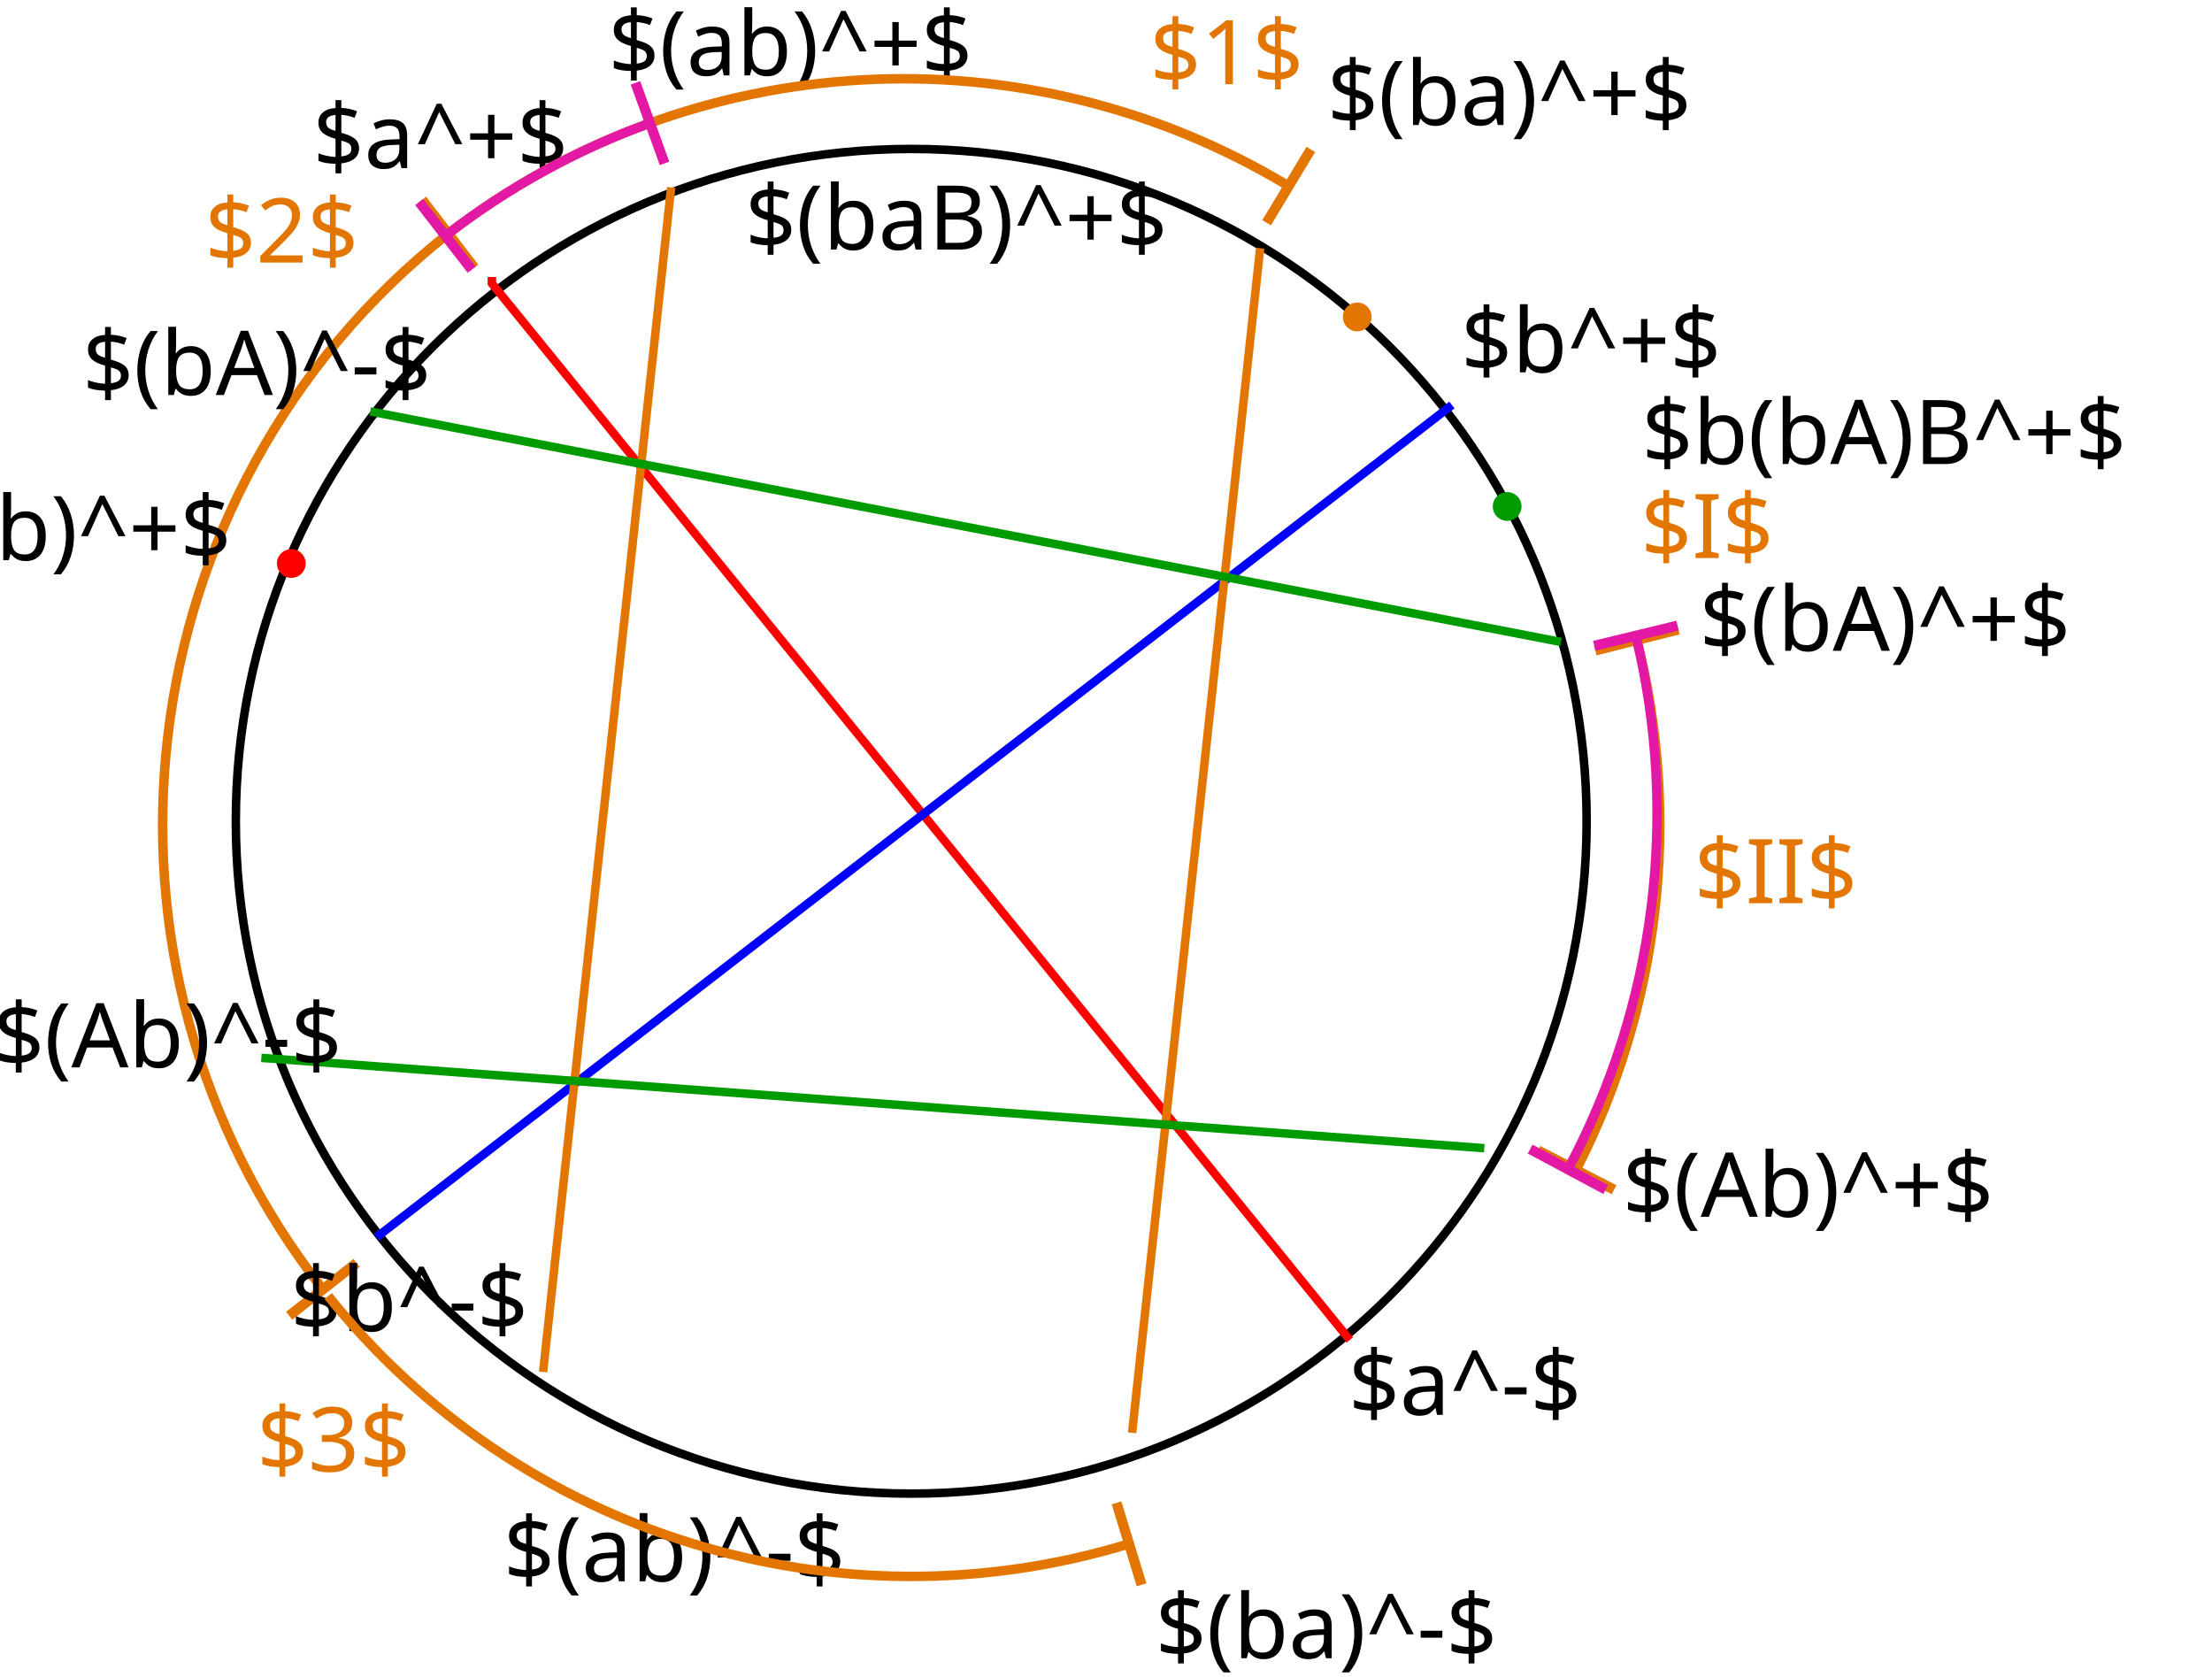
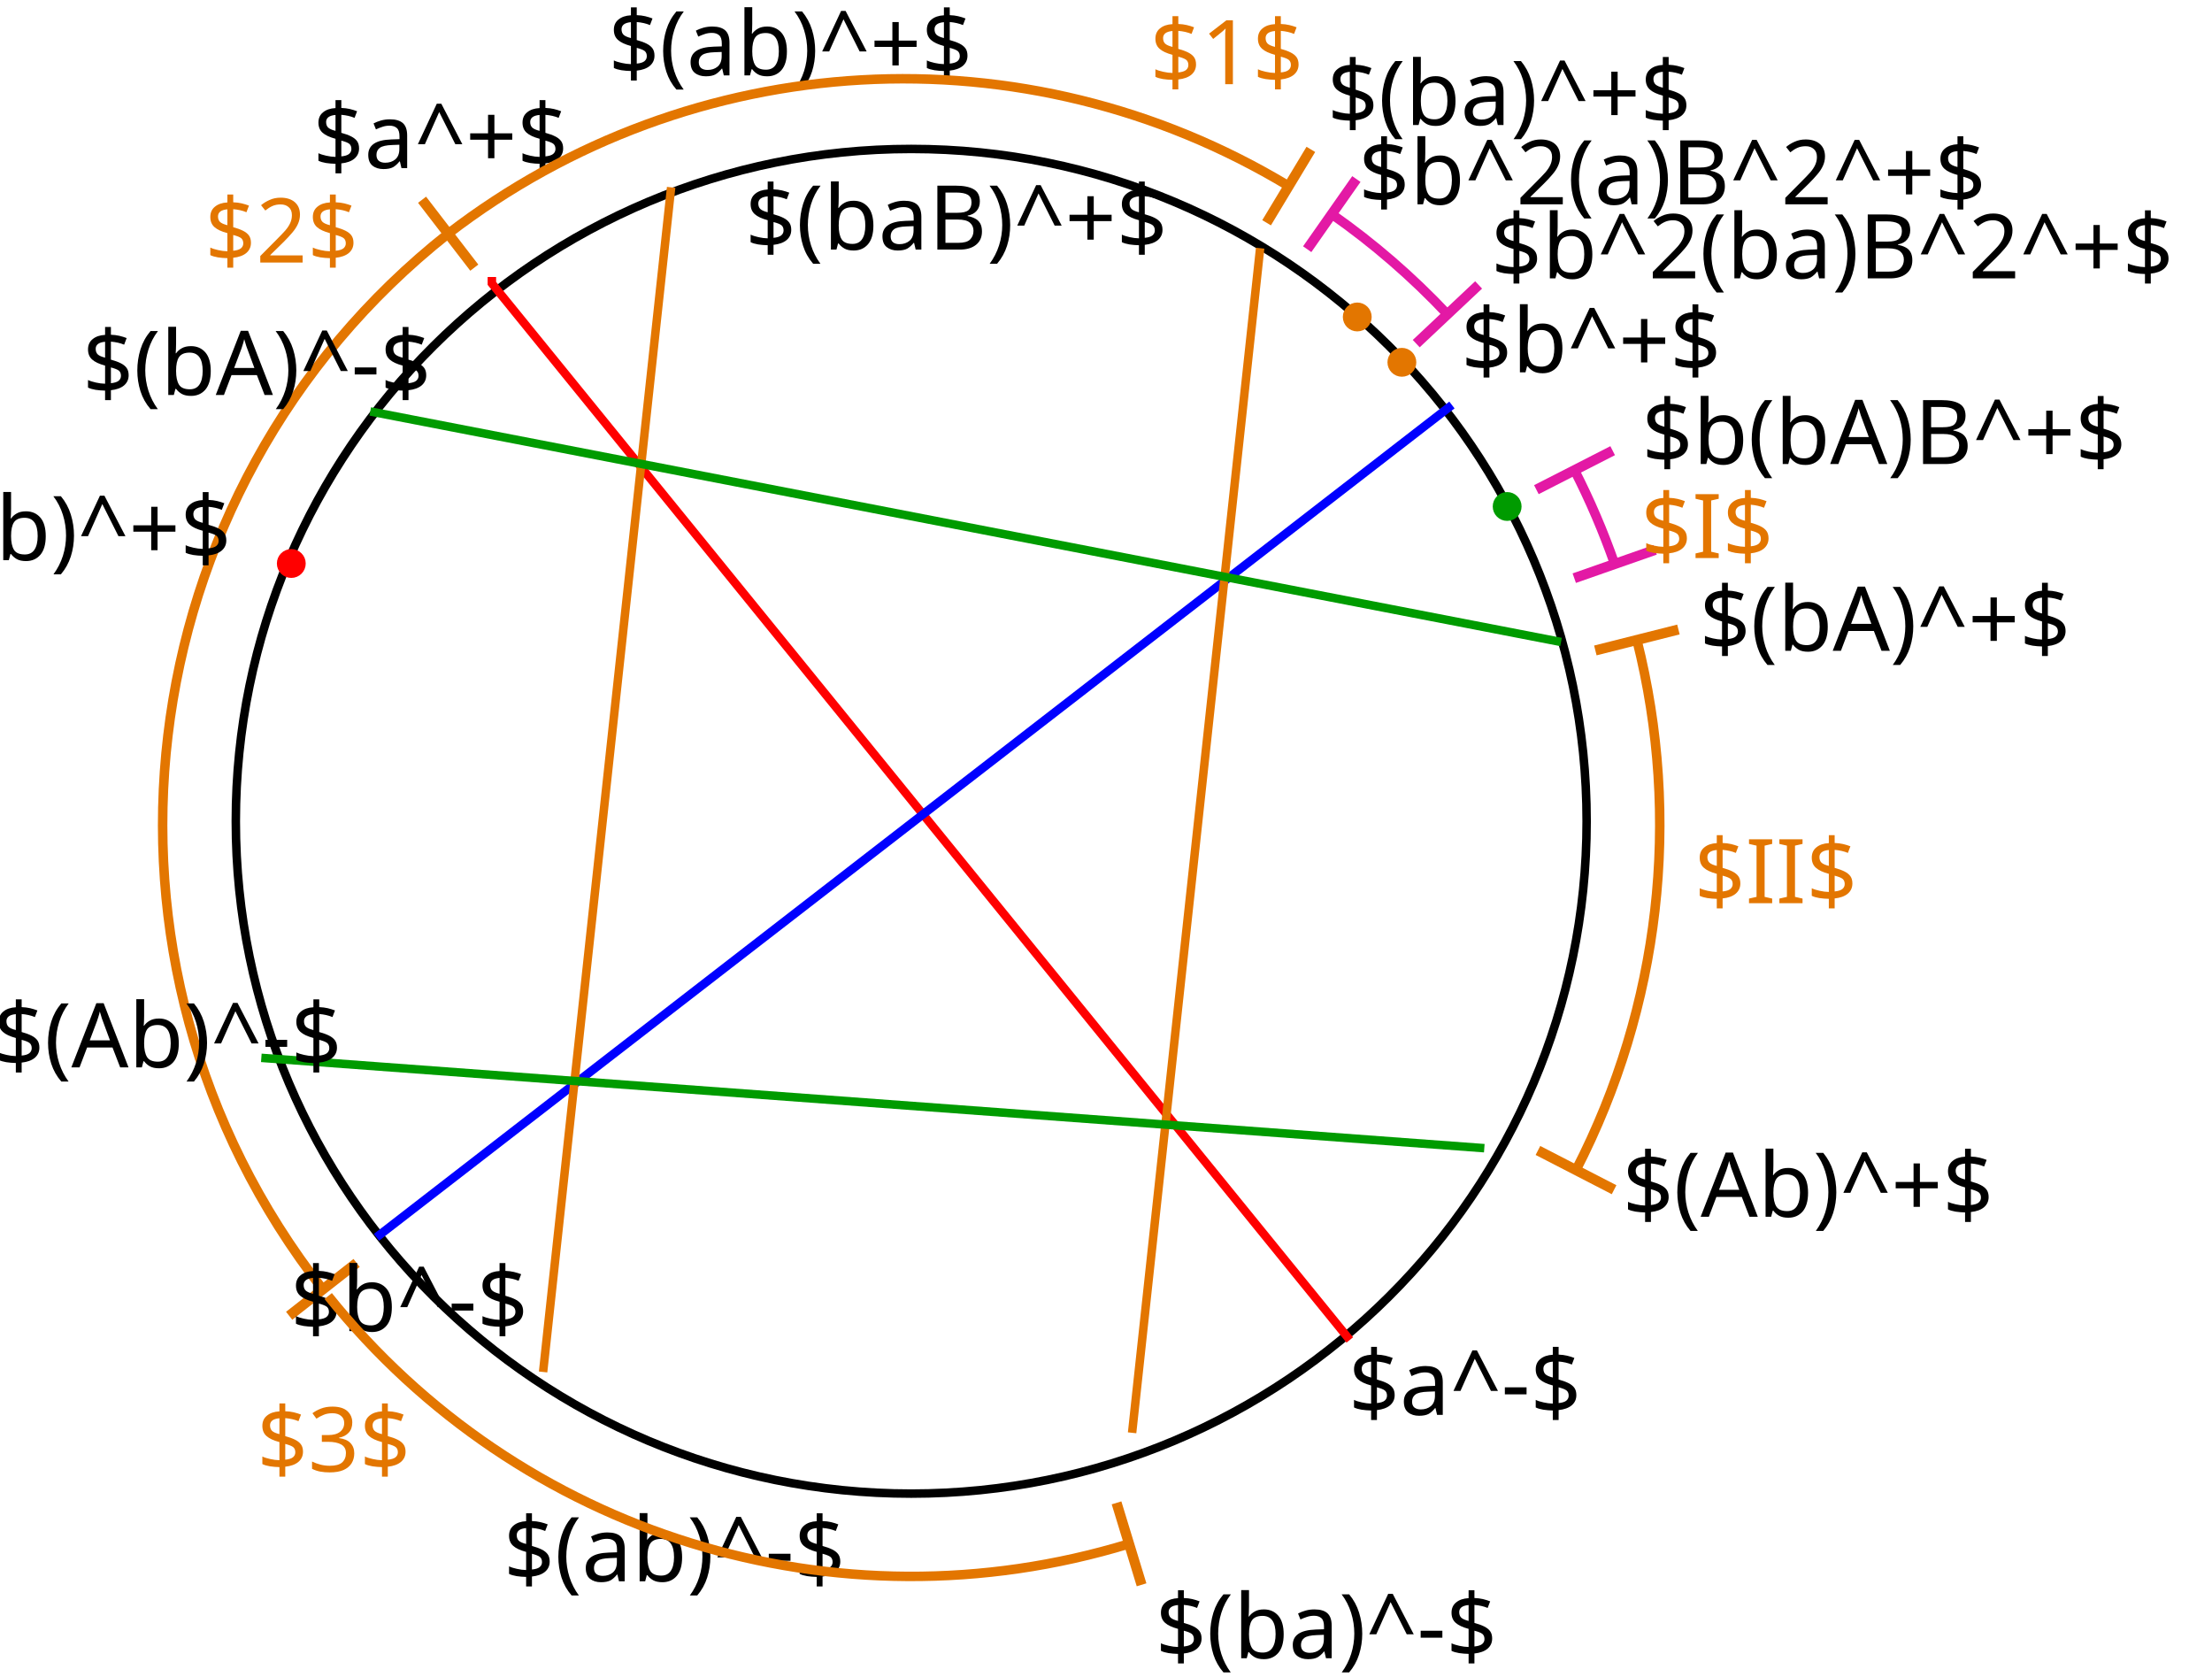
<svg xmlns="http://www.w3.org/2000/svg" width="261.187mm" height="197.896mm" viewBox="0 0 261.187 197.896" version="1.1" id="svg8">
  <defs id="defs2">
    <marker style="overflow:visible" id="marker2263" refX="0" refY="0" orient="auto">
      <path transform="scale(0.8)" style="fill:none;fill-opacity:0.75;fill-rule:evenodd;stroke:#e37600;stroke-width:1pt;stroke-opacity:1" d="M 0,5.65 V -5.65" id="path2261" />
    </marker>
    <marker style="overflow:visible" id="marker2187" refX="0" refY="0" orient="auto">
      <path transform="scale(0.8)" style="fill:none;fill-opacity:0.75;fill-rule:evenodd;stroke:#e37600;stroke-width:1pt;stroke-opacity:1" d="M 0,5.65 V -5.65" id="path2185" />
    </marker>
    <marker style="overflow:visible" id="StopL" refX="0" refY="0" orient="auto">
      <path transform="scale(0.8)" style="fill:none;fill-opacity:0.75;fill-rule:evenodd;stroke:#e37600;stroke-width:1pt;stroke-opacity:1" d="M 0,5.65 V -5.65" id="path1008" />
    </marker>
    <marker style="overflow:visible" id="DotS" refX="0" refY="0" orient="auto">
      <path transform="matrix(0.2,0,0,0.2,1.48,0.2)" style="fill:#e37600;fill-opacity:1;fill-rule:evenodd;stroke:#e37600;stroke-width:1pt;stroke-opacity:1" d="m -2.5,-1 c 0,2.76 -2.24,5 -5,5 -2.76,0 -5,-2.24 -5,-5 0,-2.76 2.24,-5 5,-5 2.76,0 5,2.24 5,5 z" id="path906" />
    </marker>
    <marker style="overflow:visible" id="marker1201" refX="0" refY="0" orient="auto">
      <path transform="matrix(-0.4,0,0,-0.4,-4,0)" style="fill:#0000ff;fill-opacity:1;fill-rule:evenodd;stroke:#0000ff;stroke-width:1pt;stroke-opacity:1" d="M 0,0 5,-5 -12.5,0 5,5 Z" id="path1199" />
    </marker>
    <marker style="overflow:visible" id="Arrow1Lend" refX="0" refY="0" orient="auto">
      <path transform="matrix(-0.8,0,0,-0.8,-10,0)" style="fill:#0000ff;fill-opacity:1;fill-rule:evenodd;stroke:#0000ff;stroke-width:1pt;stroke-opacity:1" d="M 0,0 5,-5 -12.5,0 5,5 Z" id="path842" />
    </marker>
    <marker style="overflow:visible" id="marker1123" refX="0" refY="0" orient="auto">
      <path transform="matrix(-0.4,0,0,-0.4,-4,0)" style="fill:#0000ff;fill-opacity:1;fill-rule:evenodd;stroke:#0000ff;stroke-width:1pt;stroke-opacity:1" d="M 0,0 5,-5 -12.5,0 5,5 Z" id="path1121" />
    </marker>
    <marker style="overflow:visible" id="Arrow1Mend" refX="0" refY="0" orient="auto">
      <path transform="matrix(-0.4,0,0,-0.4,-4,0)" style="fill:#0000ff;fill-opacity:1;fill-rule:evenodd;stroke:#0000ff;stroke-width:1pt;stroke-opacity:1" d="M 0,0 5,-5 -12.5,0 5,5 Z" id="path848" />
    </marker>
    <marker style="overflow:visible" id="marker2105-2" refX="0" refY="0" orient="auto">
      <path transform="scale(0.8)" style="fill:none;fill-opacity:0.75;fill-rule:evenodd;stroke:#e37600;stroke-width:1pt;stroke-opacity:1" d="M 0,5.65 V -5.65" id="path2103-1" />
    </marker>
    <marker style="overflow:visible" id="StopL-7" refX="0" refY="0" orient="auto">
      <path transform="scale(0.8)" style="fill:none;fill-opacity:0.75;fill-rule:evenodd;stroke:#e319a5;stroke-width:1pt;stroke-opacity:1" d="M 0,5.65 V -5.65" id="path1008-0" />
    </marker>
    <marker style="overflow:visible" id="marker2105-2-6" refX="0" refY="0" orient="auto">
      <path transform="scale(0.8)" style="fill:none;fill-opacity:0.75;fill-rule:evenodd;stroke:#e319a5;stroke-width:1pt;stroke-opacity:1" d="M 0,5.65 V -5.65" id="path2103-1-4" />
    </marker>
  </defs>
  <g id="layer1" transform="translate(0.6274643,-23.99576)">
    <ellipse style="fill:none;stroke:#000000;stroke-width:1.005;stroke-miterlimit:4;stroke-dasharray:none;stroke-opacity:1" id="path833" cx="106.967" cy="120.952" rx="79.751" ry="79.373" />
    <path style="fill:none;stroke:#ff0000;stroke-width:1;stroke-linecap:butt;stroke-linejoin:miter;stroke-miterlimit:4;stroke-dasharray:none;stroke-opacity:1" d="M 158.75,182.185 57.452,57.452 v -0.756" id="path835" />
    <path style="fill:none;stroke:#0000ff;stroke-width:1.014;stroke-linecap:butt;stroke-linejoin:miter;stroke-miterlimit:4;stroke-dasharray:none;stroke-opacity:1" d="M 43.826,170.064 170.813,71.808 v 0" id="path837" />
    <path style="fill:none;stroke:#e37600;stroke-width:1;stroke-linecap:butt;stroke-linejoin:miter;stroke-miterlimit:4;stroke-dasharray:none;stroke-opacity:1" d="M 78.619,46.113 63.5,185.964" id="path1393" />
    <path style="fill:none;stroke:#e37600;stroke-width:1;stroke-linecap:butt;stroke-linejoin:miter;stroke-miterlimit:4;stroke-dasharray:none;stroke-opacity:1" d="M 148.167,53.295 133.048,193.146" id="path1393-8" />
    <path style="fill:none;stroke:#009b00;stroke-width:1;stroke-linecap:butt;stroke-linejoin:miter;stroke-miterlimit:4;stroke-dasharray:none;stroke-opacity:1" d="M 43.089,72.571 183.696,99.786" id="path1435" />
    <path style="fill:none;stroke:#009b00;stroke-width:1;stroke-linecap:butt;stroke-linejoin:miter;stroke-miterlimit:4;stroke-dasharray:none;stroke-opacity:1" d="M 30.229,148.882 174.634,159.546" id="path1437" />
    <path style="fill:none;stroke:#e37600;stroke-width:1.119;stroke-miterlimit:4;stroke-dasharray:none;stroke-opacity:1;marker-start:url(#marker2187)" id="path833-9" d="M 37.498,176.211 A 88.387,88.765 0 0 1 52.293,51.585" />
    <text xml:space="preserve" style="font-style:normal;font-weight:normal;font-size:10.583px;line-height:1.25;font-family:sans-serif;fill:#000000;fill-opacity:1;stroke:none;stroke-width:0.265" x="156.085" y="38.754" id="text1461">
      <tspan id="tspan1459" x="156.085" y="38.754" style="stroke-width:0.265">$(ba)^+$</tspan>
    </text>
    <text xml:space="preserve" style="font-style:normal;font-weight:normal;font-size:10.583px;line-height:1.25;font-family:sans-serif;fill:#000000;fill-opacity:1;stroke:none;stroke-width:0.265" x="71.198" y="32.896" id="text1461-8">
      <tspan id="tspan1459-8" x="71.198" y="32.896" style="stroke-width:0.265">$(ab)^+$</tspan>
    </text>
    <text xml:space="preserve" style="font-style:normal;font-weight:normal;font-size:10.583px;line-height:1.25;font-family:sans-serif;fill:#000000;fill-opacity:1;stroke:none;stroke-width:0.265" x="135.796" y="219.763" id="text1461-3">
      <tspan id="tspan1459-4" x="135.796" y="219.763" style="stroke-width:0.265">$(ba)^-$</tspan>
    </text>
    <text xml:space="preserve" style="font-style:normal;font-weight:normal;font-size:10.583px;line-height:1.25;font-family:sans-serif;fill:#000000;fill-opacity:1;stroke:none;stroke-width:0.265" x="58.823" y="210.676" id="text1461-9">
      <tspan id="tspan1459-7" x="58.823" y="210.676" style="stroke-width:0.265">$(ab)^-$</tspan>
    </text>
    <text xml:space="preserve" style="font-style:normal;font-weight:normal;font-size:10.583px;line-height:1.25;font-family:sans-serif;fill:#000000;fill-opacity:1;stroke:none;stroke-width:0.265" x="171.878" y="67.954" id="text1461-1">
      <tspan id="tspan1459-1" x="171.878" y="67.954" style="stroke-width:0.265">$b^+$</tspan>
    </text>
    <text xml:space="preserve" style="font-style:normal;font-weight:normal;font-size:10.583px;line-height:1.25;font-family:sans-serif;fill:#000000;fill-opacity:1;stroke:none;stroke-width:0.265" x="33.665" y="181.141" id="text1461-1-9">
      <tspan id="tspan1459-1-5" x="33.665" y="181.141" style="stroke-width:0.265">$b^-$</tspan>
    </text>
    <text xml:space="preserve" style="font-style:normal;font-weight:normal;font-size:10.583px;line-height:1.25;font-family:sans-serif;fill:#000000;fill-opacity:1;stroke:none;stroke-width:0.265" x="36.318" y="43.85" id="text1461-1-6">
      <tspan id="tspan1459-1-8" x="36.318" y="43.85" style="stroke-width:0.265">$a^+$</tspan>
    </text>
    <text xml:space="preserve" style="font-style:normal;font-weight:normal;font-size:10.583px;line-height:1.25;font-family:sans-serif;fill:#000000;fill-opacity:1;stroke:none;stroke-width:0.265" x="158.599" y="191.03" id="text1461-1-6-0">
      <tspan id="tspan1459-1-8-5" x="158.599" y="191.03" style="stroke-width:0.265">$a^-$</tspan>
    </text>
    <text xml:space="preserve" style="font-style:normal;font-weight:normal;font-size:10.583px;line-height:1.25;font-family:sans-serif;fill:#000000;fill-opacity:1;stroke:none;stroke-width:0.265" x="9.11" y="70.627" id="text1461-5">
      <tspan id="tspan1459-0" x="9.11" y="70.627" style="stroke-width:0.265">$(bA)^-$</tspan>
    </text>
    <text xml:space="preserve" style="font-style:normal;font-weight:normal;font-size:10.583px;line-height:1.25;font-family:sans-serif;fill:#000000;fill-opacity:1;stroke:none;stroke-width:0.265" x="190.949" y="167.646" id="text1461-5-2">
      <tspan id="tspan1459-0-8" x="190.949" y="167.646" style="stroke-width:0.265">$(Ab)^+$</tspan>
    </text>
    <text xml:space="preserve" style="font-style:normal;font-weight:normal;font-size:10.583px;line-height:1.25;font-family:sans-serif;fill:#000000;fill-opacity:1;stroke:none;stroke-width:0.265" x="200.036" y="100.828" id="text1461-5-3">
      <tspan id="tspan1459-0-1" x="200.036" y="100.828" style="stroke-width:0.265">$(bA)^+$</tspan>
    </text>
    <text xml:space="preserve" style="font-style:normal;font-weight:normal;font-size:10.583px;line-height:1.25;font-family:sans-serif;fill:#000000;fill-opacity:1;stroke:none;stroke-width:0.265" x="-1.428" y="150.006" id="text1461-5-28">
      <tspan id="tspan1459-0-2" x="-1.428" y="150.006" style="stroke-width:0.265">$(Ab)^-$</tspan>
    </text>
    <text xml:space="preserve" style="font-style:normal;font-weight:normal;font-size:10.583px;line-height:1.25;font-family:sans-serif;fill:#000000;fill-opacity:1;stroke:none;stroke-width:0.265" x="193.225" y="78.777" id="text1461-1-5">
      <tspan id="tspan1459-1-3" x="193.225" y="78.777" style="stroke-width:0.265">$b(bA)B^+$</tspan>
    </text>
+     <text xml:space="preserve" style="font-style:normal;font-weight:normal;font-size:10.583px;line-height:1.25;font-family:sans-serif;fill:#000000;fill-opacity:1;stroke:none;stroke-width:0.265" x="175.415" y="56.86" id="text1461-1-5-4">
+       <tspan id="tspan1459-1-3-0" x="175.415" y="56.86" style="stroke-width:0.265">$b^2(ba)B^2^+$</tspan>
+     </text>
+     <text xml:space="preserve" style="font-style:normal;font-weight:normal;font-size:10.583px;line-height:1.25;font-family:sans-serif;fill:#000000;fill-opacity:1;stroke:none;stroke-width:0.265" x="159.785" y="48.119" id="text1461-1-5-4-8">
+       <tspan id="tspan1459-1-3-0-7" x="159.785" y="48.119" style="stroke-width:0.265">$b^2(a)B^2^+$</tspan>
+     </text>
    <circle style="fill:#009b00;fill-opacity:1;stroke:#009b00;stroke-width:1;stroke-miterlimit:4;stroke-dasharray:none;stroke-opacity:1" id="path1727" cx="177.333" cy="83.789" r="1.203" />
    <path style="fill:none;stroke:#e37600;stroke-width:1.119;stroke-miterlimit:4;stroke-dasharray:none;stroke-opacity:1;marker-start:url(#StopL);marker-end:url(#StopL)" id="path833-9-9" d="m 192.652,99.548 a 88.387,88.765 0 0 1 -7.188,62.583" />
    <path style="fill:none;stroke:#e37600;stroke-width:1.119;stroke-miterlimit:4;stroke-dasharray:none;stroke-opacity:1;marker-start:url(#marker2263)" id="path833-9-0" d="M 132.688,206.254 A 88.387,88.765 0 0 1 38.124,177.001" />
    <text xml:space="preserve" style="font-style:normal;font-weight:normal;font-size:10.583px;line-height:1.25;font-family:sans-serif;fill:#e37600;fill-opacity:1;stroke:none;stroke-width:0.265;stroke-miterlimit:4;stroke-dasharray:none" x="23.55" y="54.99" id="text2339-2">
      <tspan id="tspan2337-6" x="23.55" y="54.99" style="fill:#e37600;fill-opacity:1;stroke-width:0.265;stroke-miterlimit:4;stroke-dasharray:none">$2$</tspan>
    </text>
    <text xml:space="preserve" style="font-style:normal;font-weight:normal;font-size:10.583px;line-height:1.25;font-family:sans-serif;fill:#e37600;fill-opacity:1;stroke:none;stroke-width:0.265;stroke-miterlimit:4;stroke-dasharray:none" x="29.697" y="197.712" id="text2339-1">
      <tspan id="tspan2337-0" x="29.697" y="197.712" style="fill:#e37600;fill-opacity:1;stroke-width:0.265;stroke-miterlimit:4;stroke-dasharray:none">$3$</tspan>
    </text>
    <text xml:space="preserve" style="font-style:normal;font-weight:normal;font-size:10.583px;line-height:1.25;font-family:sans-serif;fill:#e37600;fill-opacity:1;stroke:none;stroke-width:0.265;stroke-miterlimit:4;stroke-dasharray:none" x="199.413" y="130.627" id="text2339-29">
      <tspan id="tspan2337-2" x="199.413" y="130.627" style="fill:#e37600;fill-opacity:1;stroke-width:0.265;stroke-miterlimit:4;stroke-dasharray:none">$II$</tspan>
    </text>
    <circle style="fill:#ff0000;fill-opacity:1;stroke:#ff0000;stroke-width:1;stroke-miterlimit:4;stroke-dasharray:none;stroke-opacity:1" id="path1727-0" cx="33.768" cy="90.52" r="1.203" />
    <text xml:space="preserve" style="font-style:normal;font-weight:normal;font-size:10.583px;line-height:1.25;font-family:sans-serif;fill:#000000;fill-opacity:1;stroke:none;stroke-width:0.265" x="-23.197" y="90.125" id="text1461-5-9">
      <tspan id="tspan1459-0-4" x="-23.197" y="90.125" style="stroke-width:0.265">$(Bab)^+$</tspan>
    </text>
    <path style="fill:none;stroke:#e37600;stroke-width:1.119;stroke-miterlimit:4;stroke-dasharray:none;stroke-opacity:1;marker-start:url(#marker2105-2);marker-end:url(#marker2105-2)" id="path833-9-6-8" d="m 52.293,51.585 a 88.387,88.765 0 0 1 99.248,-5.622" />
-     <path style="fill:none;stroke:#e319a5;stroke-width:1.119;stroke-miterlimit:4;stroke-dasharray:none;stroke-opacity:1;marker-start:url(#StopL-7);marker-end:url(#StopL-7)" id="path833-9-9-2" d="M 192.532,99.046 A 88.387,88.765 0 0 1 184.51,162.041" />
+     <path style="fill:none;stroke:#e319a5;stroke-width:1.119;stroke-miterlimit:4;stroke-dasharray:none;stroke-opacity:1;marker-start:url(#StopL-7);marker-end:url(#StopL-7)" id="path833-9-9-2" d="m 185.287,79.502 a 88.387,88.765 0 0 1 4.744,11.078" />
    <text xml:space="preserve" style="font-style:normal;font-weight:normal;font-size:10.583px;line-height:1.25;font-family:sans-serif;fill:#e37600;fill-opacity:1;stroke:none;stroke-width:0.265;stroke-miterlimit:4;stroke-dasharray:none" x="193.1" y="89.879" id="text2339-8">
      <tspan id="tspan2337-1" x="193.1" y="89.879" style="fill:#e37600;fill-opacity:1;stroke-width:0.265;stroke-miterlimit:4;stroke-dasharray:none">$I$</tspan>
    </text>
    <text xml:space="preserve" style="font-style:normal;font-weight:normal;font-size:10.583px;line-height:1.25;font-family:sans-serif;fill:#e37600;fill-opacity:1;stroke:none;stroke-width:0.265;stroke-miterlimit:4;stroke-dasharray:none" x="135.145" y="33.939" id="text2339">
      <tspan id="tspan2337" x="135.145" y="33.939" style="fill:#e37600;fill-opacity:1;stroke-width:0.265;stroke-miterlimit:4;stroke-dasharray:none">$1$</tspan>
    </text>
-     <path style="fill:none;stroke:#e319a5;stroke-width:1.119;stroke-miterlimit:4;stroke-dasharray:none;stroke-opacity:1;marker-start:url(#marker2105-2-6);marker-end:url(#marker2105-2-6)" id="path833-9-6-8-5" d="M 51.967,51.838 A 88.387,88.765 0 0 1 76.121,38.532" />
+     <path style="fill:none;stroke:#e319a5;stroke-width:1.119;stroke-miterlimit:4;stroke-dasharray:none;stroke-opacity:1;marker-start:url(#marker2105-2-6);marker-end:url(#marker2105-2-6)" id="path833-9-6-8-5" d="m 156.626,49.274 a 88.387,88.765 0 0 1 13.654,11.824" />
    <text xml:space="preserve" style="font-style:normal;font-weight:normal;font-size:10.583px;line-height:1.25;font-family:sans-serif;fill:#000000;fill-opacity:1;stroke:none;stroke-width:0.265" x="87.348" y="53.462" id="text1461-5-9-6">
      <tspan id="tspan1459-0-4-6" x="87.348" y="53.462" style="stroke-width:0.265">$(baB)^+$</tspan>
    </text>
    <circle style="fill:#e37600;fill-opacity:1;stroke:#e37600;stroke-width:1;stroke-miterlimit:4;stroke-dasharray:none;stroke-opacity:1" id="path1727-0-6" cx="159.634" cy="61.415" r="1.203" />
+     <circle style="fill:#e37600;fill-opacity:1;stroke:#e37600;stroke-width:1;stroke-miterlimit:4;stroke-dasharray:none;stroke-opacity:1" id="path1727-0-6-8" cx="164.903" cy="66.768" r="1.203" />
  </g>
</svg>
